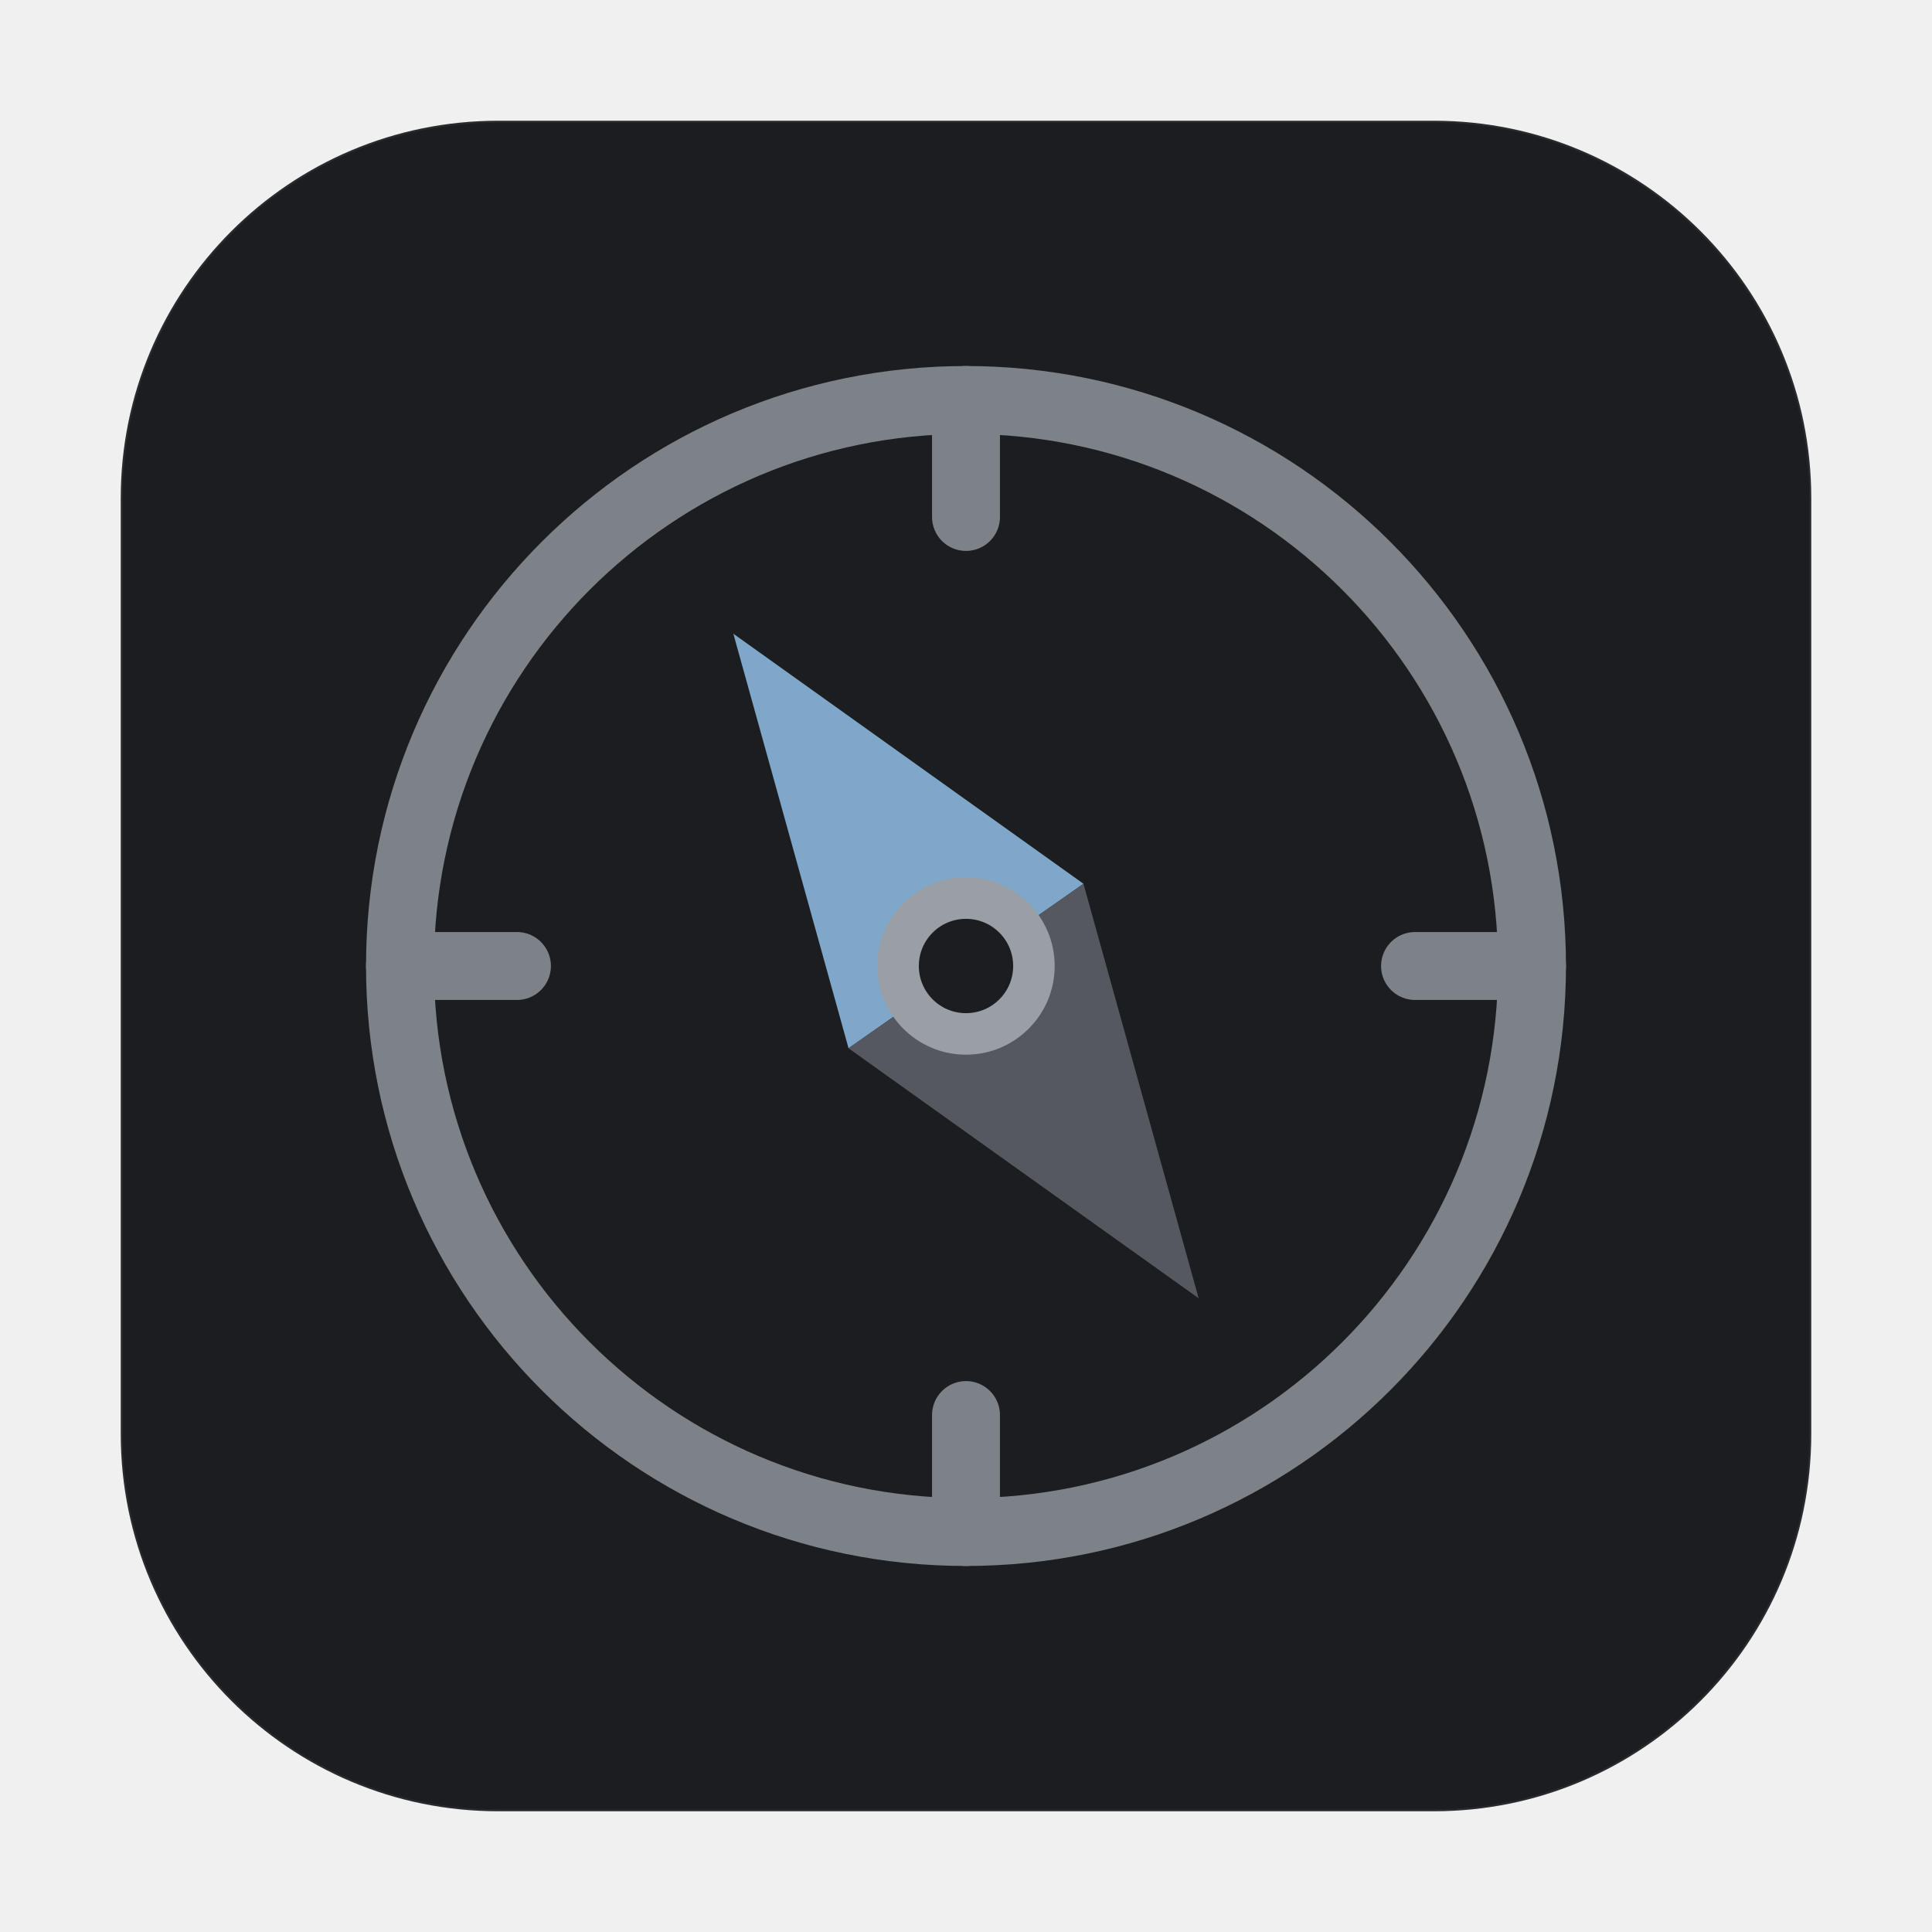
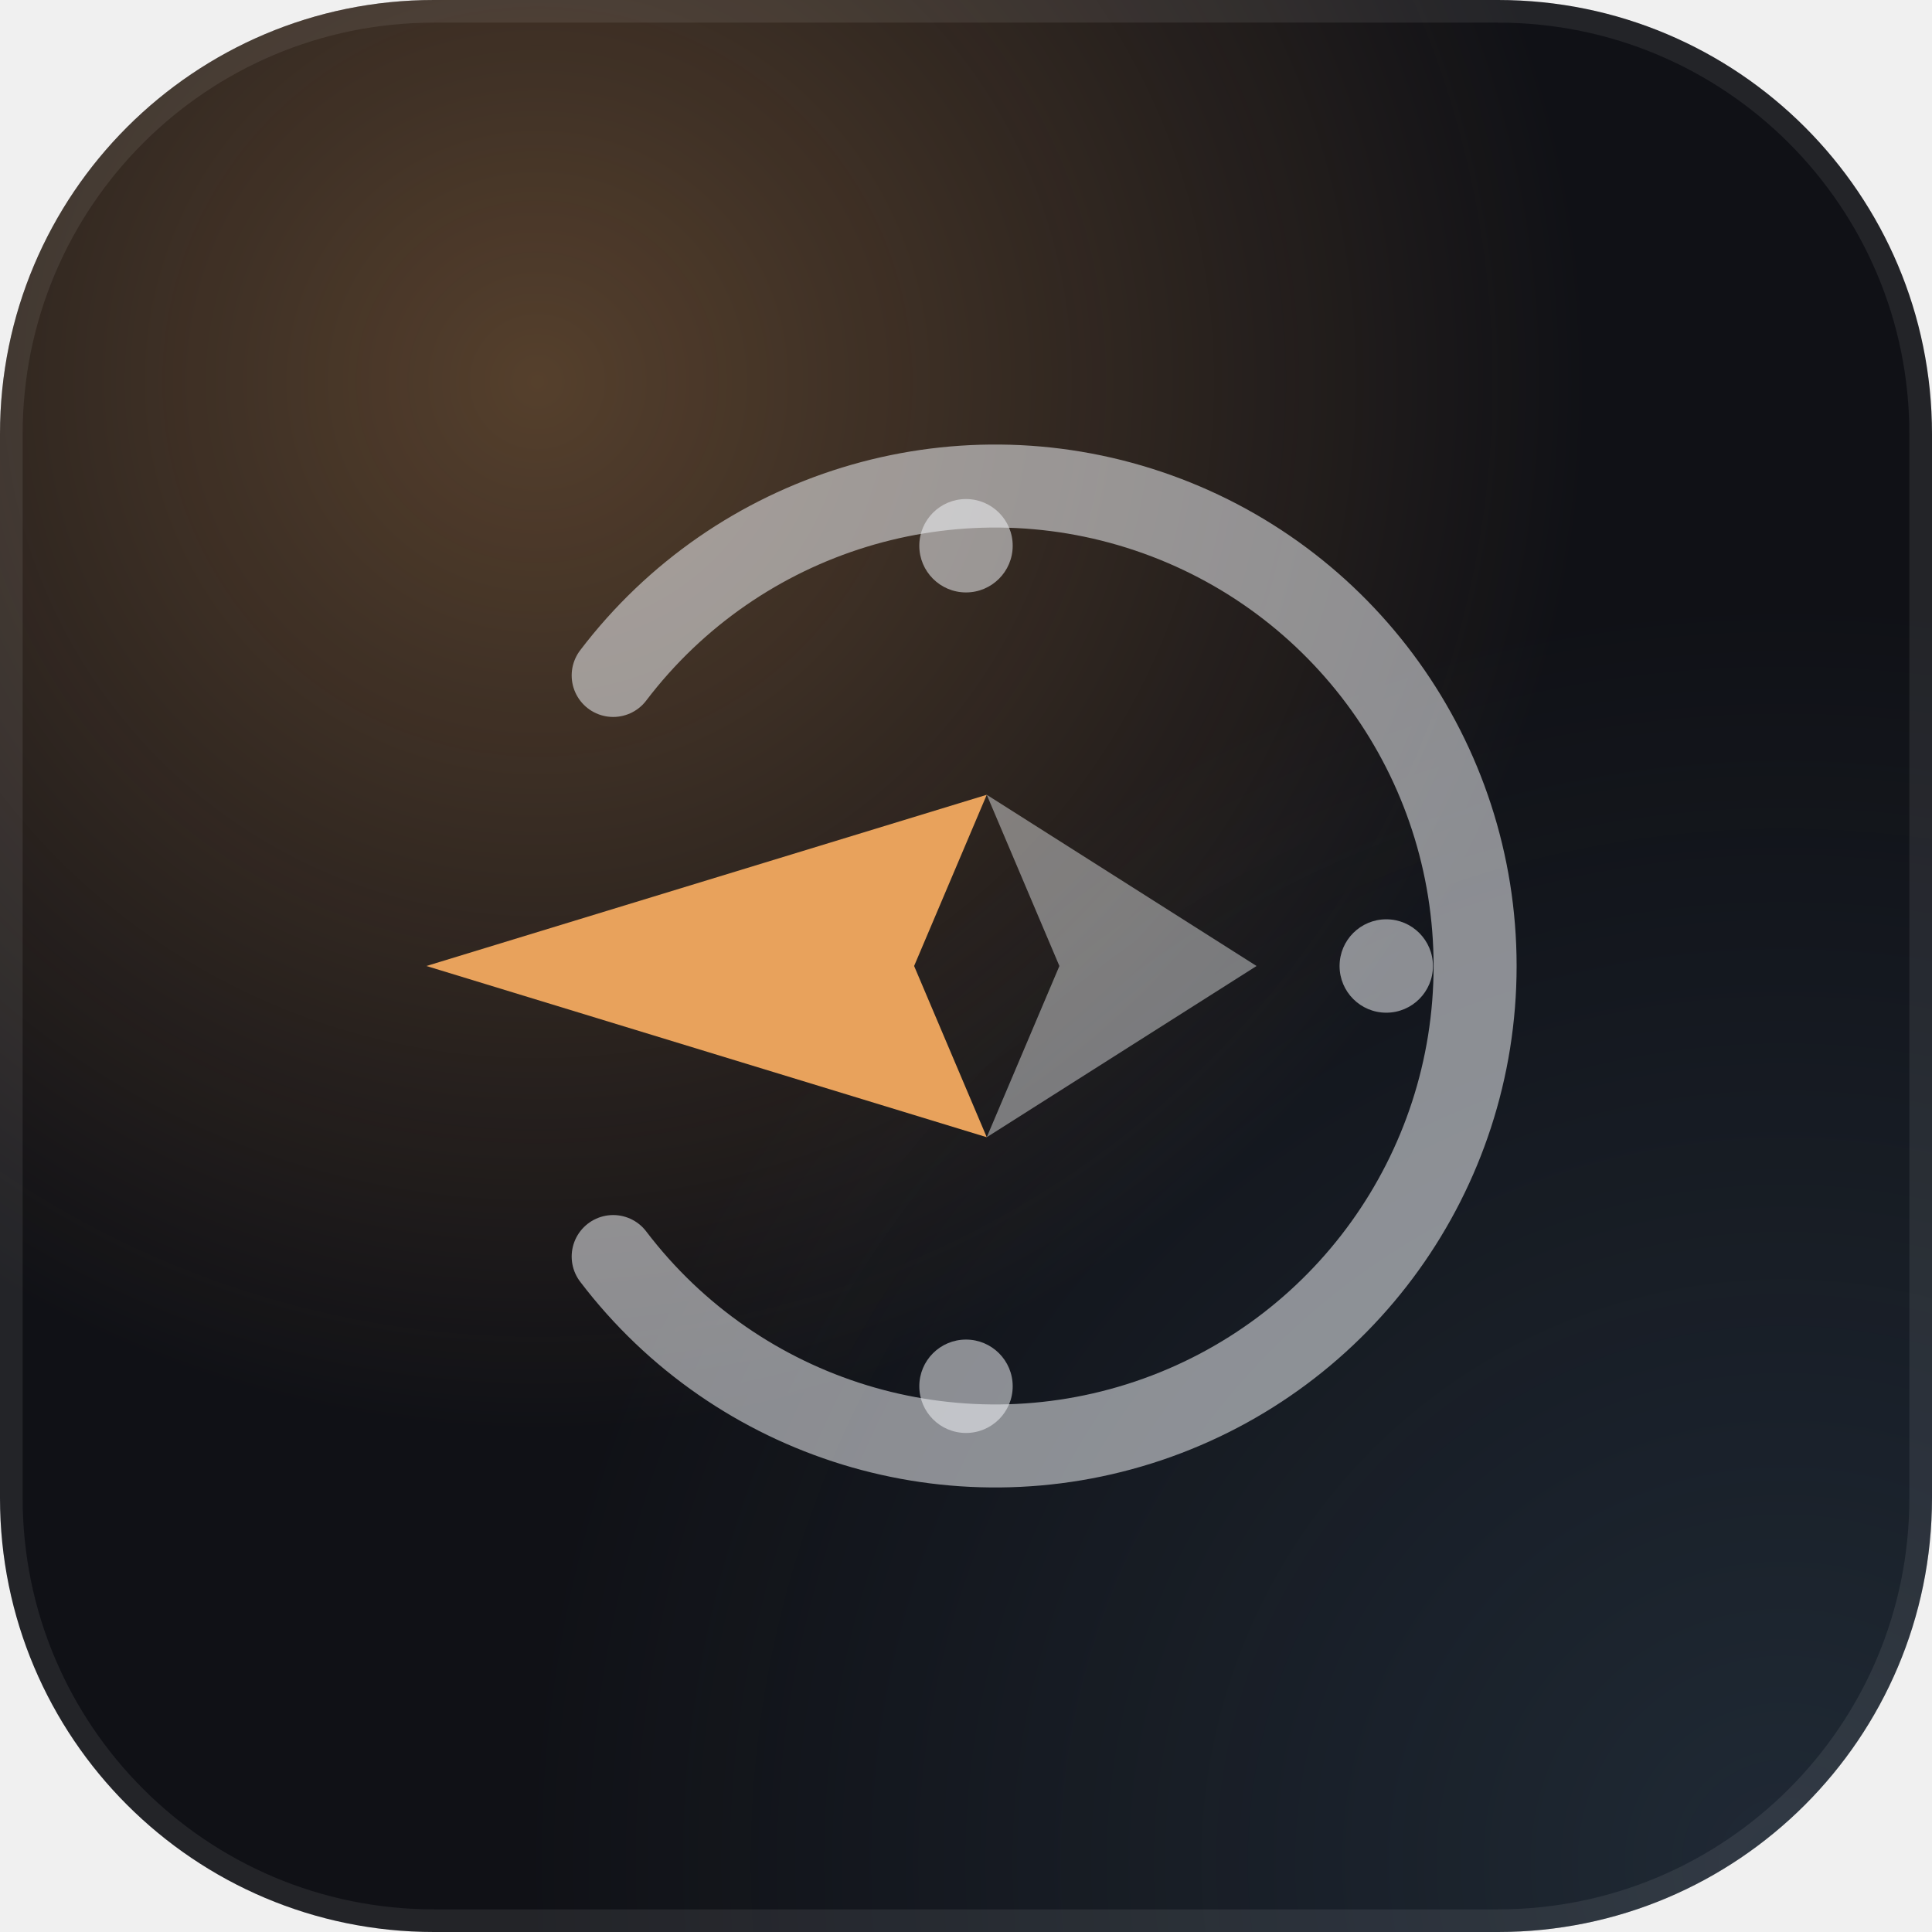
<svg xmlns="http://www.w3.org/2000/svg" width="1024" height="1024" viewBox="0 0 1024 1024">
-   <rect x="64" y="64" width="896" height="896" rx="200" fill="#1c1d20" />
-   <rect x="64.5" y="64.5" width="895" height="895" rx="199.5" fill="none" stroke="#ffffff" stroke-opacity="0.06" />
-   <g transform="translate(512 512)">
-     <g fill="none" stroke="#7d8188" stroke-width="36" stroke-linecap="round">
-       <circle r="300" />
-       <path d="M0 -300v62M0 238v62M-300 0h62M238 0h62" />
+   <defs>
+     <radialGradient id="glow" cx="28%" cy="20%" r="90%">
+       <stop offset="0" stop-color="#e8a25c" stop-opacity="0.32" />
+       <stop offset="0.6" stop-color="#e8a25c" stop-opacity="0" />
+     </radialGradient>
+     <radialGradient id="glow2" cx="92%" cy="96%" r="65%">
+       <stop offset="0" stop-color="#6ea8d6" stop-opacity="0.16" />
+       <stop offset="1" stop-color="#6ea8d6" stop-opacity="0" />
+     </radialGradient>
+   </defs>
+   <rect width="1024" height="1024" rx="230" fill="#101116" />
+   <rect width="1024" height="1024" rx="230" fill="url(#glow)" />
+   <rect width="1024" height="1024" rx="230" fill="url(#glow2)" />
+   <rect x="6" y="6" width="1012" height="1012" rx="224" fill="none" stroke="#ffffff" stroke-opacity="0.08" stroke-width="12" />
+   <g transform="translate(182 182) scale(27.5)">
+     <path d="M5.2 6.4A9.25 9.25 0 1 1 5.2 17.6" fill="none" stroke="#eef0f3" stroke-opacity="0.55" stroke-width="1.6" stroke-linecap="round" />
+     <g fill="#eef0f3" fill-opacity="0.55">
+       <circle cx="12" cy="3.9" r="0.9" />
+       <circle cx="12" cy="20.1" r="0.9" />
+       <circle cx="20.1" cy="12" r="0.9" />
    </g>
-     <g transform="rotate(-35)">
-       <path d="M0 -215 76 0H-76Z" fill="#7fa7c9" />
-       <path d="M0 215 -76 0H76Z" fill="#55595f" />
-     </g>
-     <circle r="36" fill="#1c1d20" stroke="#9a9ea5" stroke-width="22" />
+     <path d="M1.6 12 12.4 8.7 11 12 12.4 15.3Z" fill="#e8a25c" />
+     <path d="M12.4 8.7 17.6 12 12.4 15.3 13.8 12Z" fill="#eef0f3" fill-opacity="0.45" />
  </g>
</svg>
